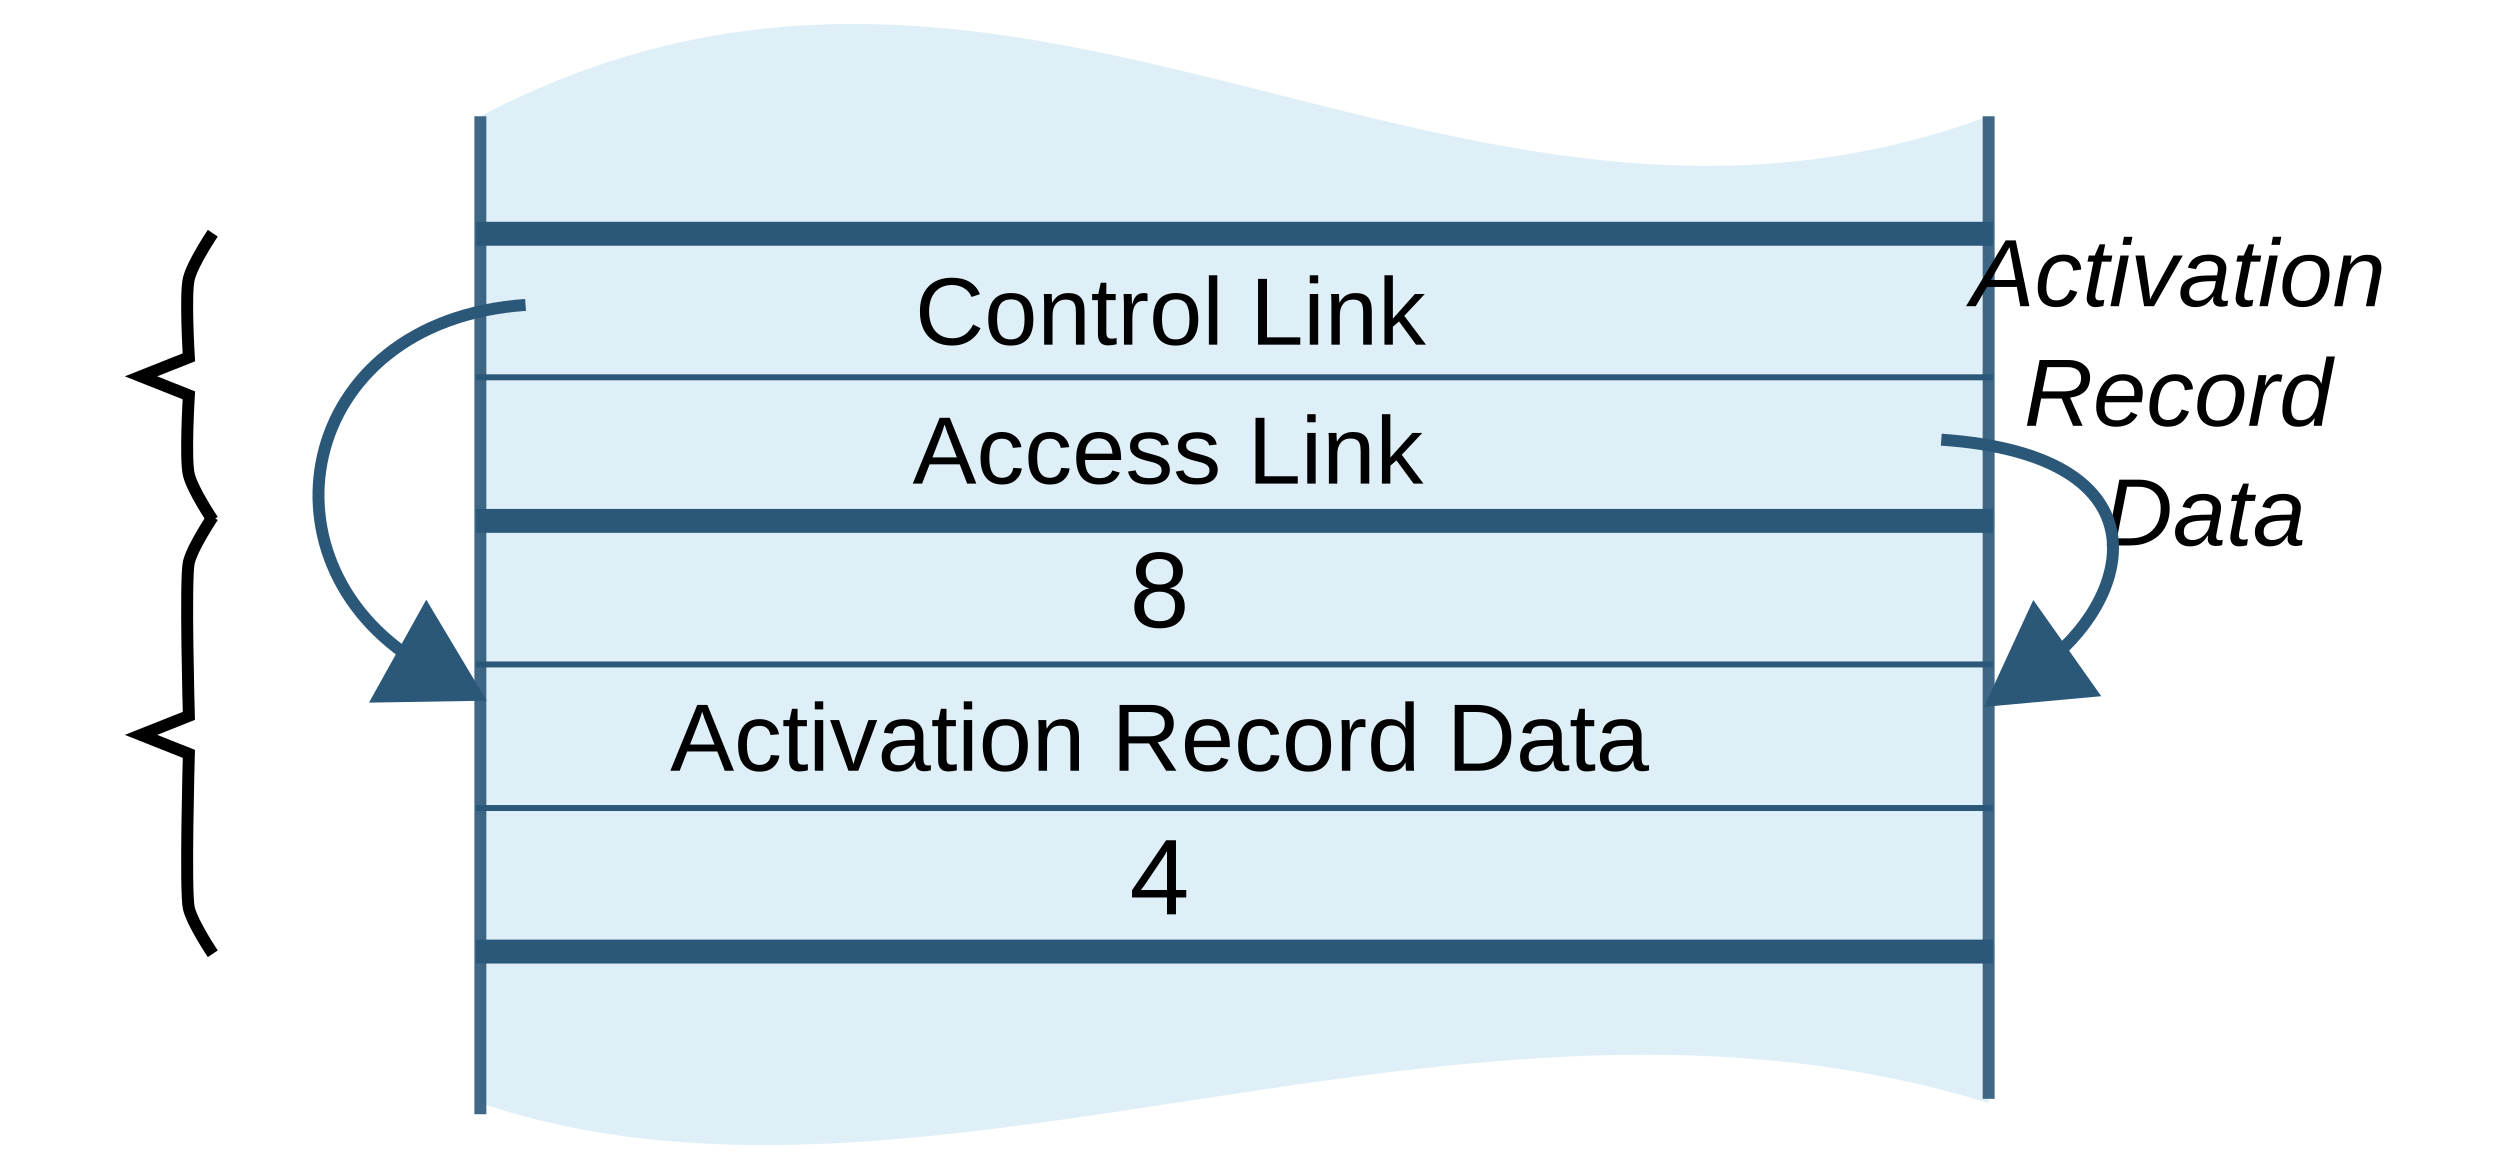
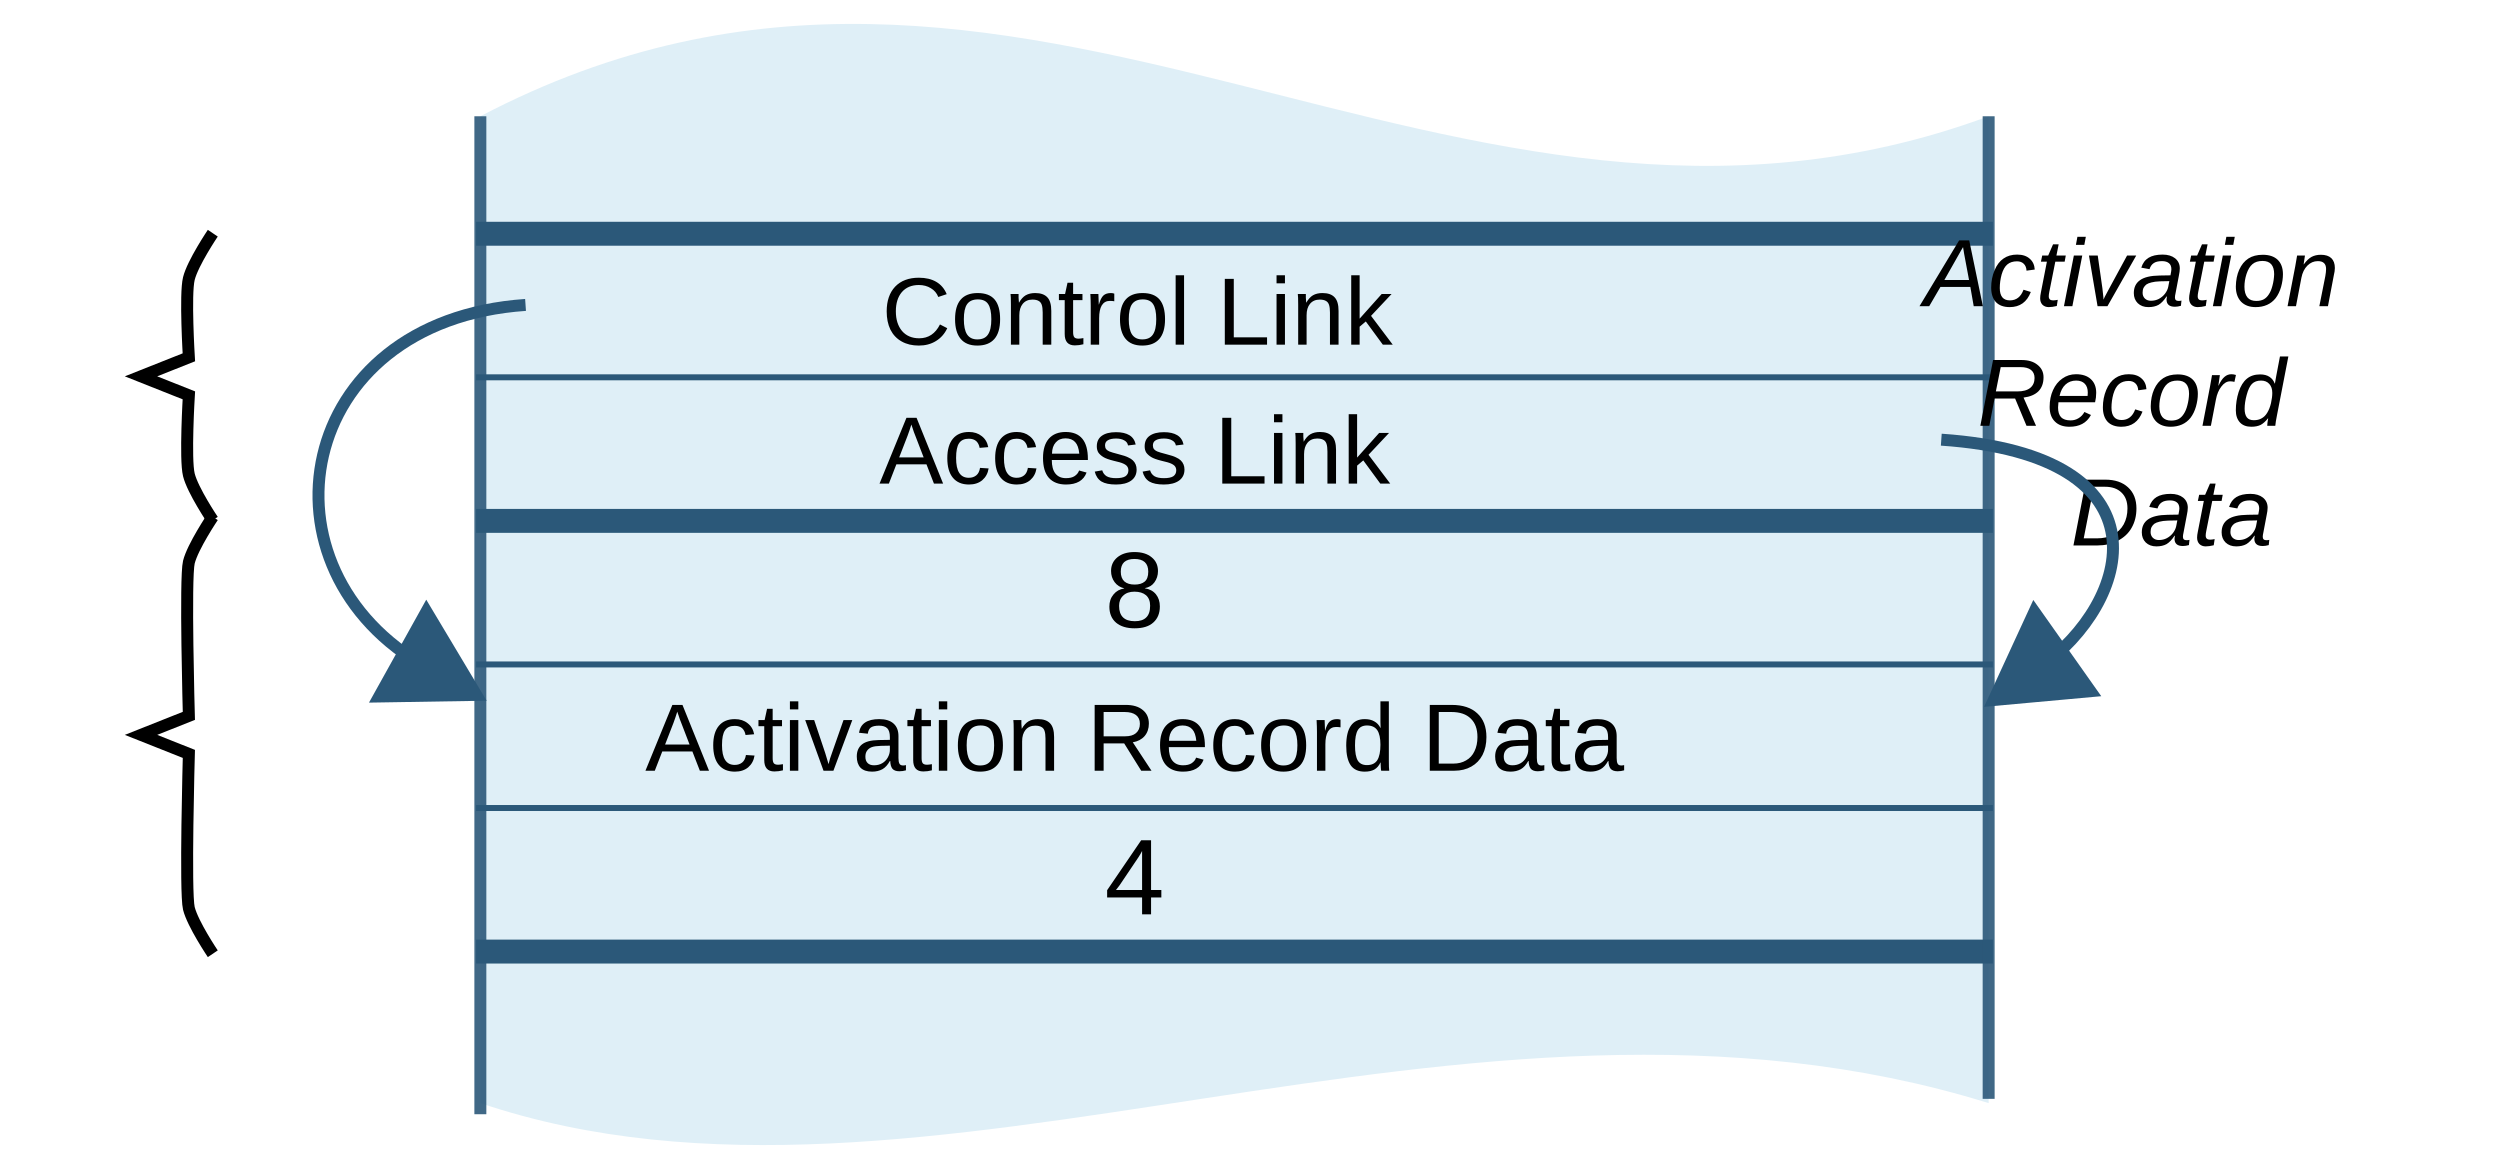
<svg xmlns="http://www.w3.org/2000/svg" width="208.965" height="97.713" id="svg3089" version="1.1">
  <defs id="defs3091">
    <marker style="overflow:visible" id="TriangleOutL-Blue" refX="0" refY="0" orient="auto">
      <path transform="scale(0.8,0.8)" style="fill:#2b5879;fill-rule:evenodd;stroke:#2b5879;stroke-width:1pt" d="m 5.77,0 -8.65,5 0,-10 8.65,5 z" id="path6655" />
    </marker>
  </defs>
  <g id="layer2" style="display:inline" transform="translate(127.6581,-33.23969)">
    <path style="opacity:1;color:#000000;fill:#dfeff7;fill-opacity:1;fill-rule:nonzero;stroke:none;stroke-width:0.5;marker:none;visibility:visible;display:inline;overflow:visible;enable-background:accumulate" d="m -87.507,42.958 c 45.413,-23.818 81.02,16.652 126.071,0 l 0,82.487 c -43.798,-13.599 -88.891,12.53 -126.071,0 z" id="rect11075" />
-     <text xml:space="preserve" style="font-size:10px;font-style:normal;font-variant:normal;font-weight:normal;font-stretch:normal;text-align:center;line-height:125%;letter-spacing:0px;word-spacing:0px;text-anchor:middle;fill:#000000;fill-opacity:1;stroke:none;font-family:Arial;-inkscape-font-specification:Arial" x="231.429" y="146.643" id="text15223" transform="translate(-107.7217,-11.29172)">
-       <tspan id="tspan15225" x="231.429" y="146.643" />
+     <text xml:space="preserve" style="font-style:normal;font-variant:normal;font-weight:normal;font-stretch:normal;line-height:0%;font-family:Arial;-inkscape-font-specification:Arial;text-align:center;letter-spacing:0px;word-spacing:0px;text-anchor:middle;fill:#000000;fill-opacity:1;stroke:none" x="231.429" y="146.643" id="text15223" transform="translate(-107.7217,-11.29172)">
+       <tspan id="tspan15225" x="232.818" y="146.643" style="font-size:10px;line-height:1.25"> </tspan>
    </text>
    <path style="fill:none;stroke:#2b5879;stroke-width:2;stroke-linecap:butt;stroke-linejoin:miter;stroke-miterlimit:4;stroke-opacity:1;stroke-dasharray:none;display:inline" d="m -87.864,112.778 126.786,0" id="path6453-0-0" />
    <path style="opacity:0.9;color:#000000;fill:none;stroke:#2b5879;stroke-width:1;stroke-miterlimit:4;stroke-opacity:1;stroke-dasharray:none;marker:none;visibility:visible;display:inline;overflow:visible;enable-background:accumulate" d="m 38.565,42.958 0,82.13 z" id="rect11075-4" />
    <path style="opacity:0.9;color:#000000;fill:none;stroke:#2b5879;stroke-width:1;stroke-miterlimit:4;stroke-opacity:1;stroke-dasharray:none;marker:none;visibility:visible;display:inline;overflow:visible;enable-background:accumulate" d="m -87.507,42.958 0,83.416 z" id="rect11075-4-6" />
-     <text id="text15223-0" y="181.071" x="303.666" style="font-size:10px;font-style:normal;font-variant:normal;font-weight:normal;font-stretch:normal;text-align:center;line-height:125%;letter-spacing:0px;word-spacing:0px;text-anchor:middle;fill:#000000;fill-opacity:1;stroke:none;font-family:Arial;-inkscape-font-specification:Arial" xml:space="preserve">
-       <tspan y="181.071" x="303.666" id="tspan15225-2" />
+     <text id="text15223-0" y="181.071" x="303.666" style="font-style:normal;font-variant:normal;font-weight:normal;font-stretch:normal;line-height:0%;font-family:Arial;-inkscape-font-specification:Arial;text-align:center;letter-spacing:0px;word-spacing:0px;text-anchor:middle;fill:#000000;fill-opacity:1;stroke:none" xml:space="preserve">
+       <tspan y="181.071" x="305.056" id="tspan15225-2" style="font-size:10px;line-height:1.25"> </tspan>
    </text>
    <path id="path3853" d="m -83.73,58.727 c -19.386,1.329 -23.009,22.088 -8.214,30.319" style="fill:none;stroke:#2b5879;stroke-width:1px;stroke-linecap:butt;stroke-linejoin:miter;stroke-opacity:1;marker-start:none;marker-end:url(#TriangleOutL-Blue)" />
    <g id="layer1" style="display:inline" transform="translate(72.23785,34.42815)" />
    <g id="layer3" style="display:inline" transform="translate(72.23785,34.42815)" />
    <g id="g3085" style="display:inline" transform="translate(72.23785,34.42815)" />
    <g style="display:inline" id="g3096" transform="translate(72.23785,34.42815)" />
    <g id="layer4" transform="translate(72.23785,34.42815)" />
    <path style="fill:none;stroke:#2b5879;stroke-width:0.5;stroke-linecap:butt;stroke-linejoin:miter;stroke-miterlimit:4;stroke-opacity:1;stroke-dasharray:none;display:inline" d="m -87.864,100.778 126.786,0" id="path6453-0-0-7" />
-     <text xml:space="preserve" style="font-size:9px;font-style:normal;font-variant:normal;font-weight:normal;font-stretch:normal;text-align:center;line-height:125%;letter-spacing:0px;word-spacing:0px;text-anchor:middle;fill:#000000;fill-opacity:1;stroke:none;display:inline;font-family:Arial;-inkscape-font-specification:Arial" x="-24.481" y="109.662" id="text6459-5-4">
-       <tspan x="-24.481" y="109.662" id="tspan3874-5">4</tspan>
+     <text xml:space="preserve" style="font-style:normal;font-variant:normal;font-weight:normal;font-stretch:normal;line-height:0%;font-family:Arial;-inkscape-font-specification:Arial;text-align:center;letter-spacing:0px;word-spacing:0px;text-anchor:middle;display:inline;fill:#000000;fill-opacity:1;stroke:none" x="-24.481" y="109.662" id="text6459-5-4">
+       <tspan x="-24.481" y="109.662" id="tspan3874-5" style="font-size:9px;line-height:1.25">4</tspan>
    </text>
    <path style="fill:none;stroke:#2b5879;stroke-width:0.5;stroke-linecap:butt;stroke-linejoin:miter;stroke-miterlimit:4;stroke-opacity:1;stroke-dasharray:none;display:inline" d="m -87.864,88.778 126.786,0" id="path6453-0-0-5" />
-     <text xml:space="preserve" style="font-size:9px;font-style:italic;font-variant:normal;font-weight:normal;font-stretch:normal;text-align:center;line-height:125%;letter-spacing:0px;word-spacing:0px;text-anchor:middle;fill:#000000;fill-opacity:1;stroke:none;display:inline;font-family:Arial;-inkscape-font-specification:Arial Italic" x="-24.481" y="97.662" id="text6459-5-8">
-       <tspan x="-24.481" y="97.662" id="tspan3874-2" style="font-size:8px;font-style:normal;-inkscape-font-specification:Arial">Activation Record Data</tspan>
+     <text xml:space="preserve" style="font-style:italic;font-variant:normal;font-weight:normal;font-stretch:normal;line-height:0%;font-family:Arial;-inkscape-font-specification:'Arial Italic';text-align:center;letter-spacing:0px;word-spacing:0px;text-anchor:middle;display:inline;fill:#000000;fill-opacity:1;stroke:none" x="-24.481" y="97.662" id="text6459-5-8">
+       <tspan x="-24.481" y="97.662" id="tspan3874-2" style="font-style:normal;font-size:8px;line-height:1.25;-inkscape-font-specification:Arial">Activation Record Data</tspan>
    </text>
    <path style="fill:none;stroke:#2b5879;stroke-width:2;stroke-linecap:butt;stroke-linejoin:miter;stroke-miterlimit:4;stroke-opacity:1;stroke-dasharray:none;display:inline" d="m -87.864,76.778 126.786,0" id="path6453-0-0-7-0" />
-     <text xml:space="preserve" style="font-size:9px;font-style:normal;font-variant:normal;font-weight:normal;font-stretch:normal;text-align:center;line-height:125%;letter-spacing:0px;word-spacing:0px;text-anchor:middle;fill:#000000;fill-opacity:1;stroke:none;display:inline;font-family:Arial;-inkscape-font-specification:Arial" x="-24.481" y="85.662" id="text6459-5-4-2">
-       <tspan x="-24.481" y="85.662" id="tspan3874-5-5">8</tspan>
+     <text xml:space="preserve" style="font-style:normal;font-variant:normal;font-weight:normal;font-stretch:normal;line-height:0%;font-family:Arial;-inkscape-font-specification:Arial;text-align:center;letter-spacing:0px;word-spacing:0px;text-anchor:middle;display:inline;fill:#000000;fill-opacity:1;stroke:none" x="-24.481" y="85.662" id="text6459-5-4-2">
+       <tspan x="-24.481" y="85.662" id="tspan3874-5-5" style="font-size:9px;line-height:1.25">8</tspan>
    </text>
    <path style="fill:none;stroke:#2b5879;stroke-width:0.5;stroke-linecap:butt;stroke-linejoin:miter;stroke-miterlimit:4;stroke-opacity:1;stroke-dasharray:none;display:inline" d="m -87.864,64.778 126.786,0" id="path6453-0-0-8" />
-     <text xml:space="preserve" style="font-size:8px;font-style:normal;font-variant:normal;font-weight:normal;font-stretch:normal;text-align:center;line-height:125%;letter-spacing:0px;word-spacing:0px;text-anchor:middle;fill:#000000;fill-opacity:1;stroke:none;display:inline;font-family:Arial;-inkscape-font-specification:Arial" x="-24.481" y="73.662" id="text6459-5-0">
-       <tspan x="-24.481" y="73.662" id="tspan3874-6">Access Link</tspan>
+     <text xml:space="preserve" style="font-style:normal;font-variant:normal;font-weight:normal;font-stretch:normal;line-height:0%;font-family:Arial;-inkscape-font-specification:Arial;text-align:center;letter-spacing:0px;word-spacing:0px;text-anchor:middle;display:inline;fill:#000000;fill-opacity:1;stroke:none" x="-24.481" y="73.662" id="text6459-5-0">
+       <tspan x="-24.481" y="73.662" id="tspan3874-6" style="font-size:8px;line-height:1.25">Access Link</tspan>
    </text>
    <path style="fill:none;stroke:#2b5879;stroke-width:2;stroke-linecap:butt;stroke-linejoin:miter;stroke-miterlimit:4;stroke-opacity:1;stroke-dasharray:none;display:inline" d="m -87.864,52.778 126.786,0" id="path6453-0-0-7-7" />
    <g id="layer1-5" style="display:inline" transform="matrix(-1,0,0,1,106.6992,81.34361)">
      <path style="fill:none;stroke:#000000;stroke-width:1px;stroke-linecap:butt;stroke-linejoin:miter;stroke-opacity:1" d="m 216.571,-4.91 c 0,0 1.676,2.487 2,3.795 0.324,1.308 0,12.848 0,12.848 l 4,1.589 -4,1.589 c 0,0 0.324,11.603 0,12.911 -0.324,1.308 -2,3.795 -2,3.795" id="path3035" />
    </g>
    <path style="fill:none;stroke:#000000;stroke-width:1px;stroke-linecap:butt;stroke-linejoin:miter;stroke-opacity:1;display:inline" d="m -109.872,52.732 c 0,0 -1.676,2.487 -2,3.795 -0.324,1.308 0,6.58 0,6.58 l -4,1.589 4,1.589 c 0,0 -0.324,5.335 0,6.643 0.324,1.308 2,3.795 2,3.795" id="path3035-7" />
-     <text xml:space="preserve" style="font-size:10px;font-style:normal;font-variant:normal;font-weight:normal;font-stretch:normal;text-align:center;line-height:125%;letter-spacing:0px;word-spacing:0px;text-anchor:middle;fill:#000000;fill-opacity:1;stroke:none;font-family:Arial;-inkscape-font-specification:Arial" x="-123.5" y="96.946" id="text4309">
-       <tspan id="tspan4311" x="-123.5" y="96.946">p</tspan>
+     <text xml:space="preserve" style="font-style:normal;font-variant:normal;font-weight:normal;font-stretch:normal;line-height:0%;font-family:Arial;-inkscape-font-specification:Arial;text-align:center;letter-spacing:0px;word-spacing:0px;text-anchor:middle;fill:#000000;fill-opacity:1;stroke:none" x="-123.5" y="96.946" id="text4309">
+       <tspan id="tspan4311" x="-123.5" y="96.946" style="font-size:10px;line-height:1.25">p</tspan>
    </text>
-     <text xml:space="preserve" style="font-size:10px;font-style:normal;font-variant:normal;font-weight:normal;font-stretch:normal;text-align:center;line-height:125%;letter-spacing:0px;word-spacing:0px;text-anchor:middle;fill:#000000;fill-opacity:1;stroke:none;font-family:Arial;-inkscape-font-specification:Arial" x="-123.197" y="66.481" id="text4343">
-       <tspan id="tspan4345" x="-123.197" y="66.481">g</tspan>
+     <text xml:space="preserve" style="font-style:normal;font-variant:normal;font-weight:normal;font-stretch:normal;line-height:0%;font-family:Arial;-inkscape-font-specification:Arial;text-align:center;letter-spacing:0px;word-spacing:0px;text-anchor:middle;fill:#000000;fill-opacity:1;stroke:none" x="-123.197" y="66.481" id="text4343">
+       <tspan id="tspan4345" x="-123.197" y="66.481" style="font-size:10px;line-height:1.25">g</tspan>
    </text>
-     <text xml:space="preserve" style="font-size:8px;font-style:normal;font-variant:normal;font-weight:normal;font-stretch:normal;text-align:center;line-height:125%;letter-spacing:0px;word-spacing:0px;text-anchor:middle;fill:#000000;fill-opacity:1;stroke:none;display:inline;font-family:Arial;-inkscape-font-specification:Arial" x="-24.27" y="62.048" id="text6459-5-0-5">
-       <tspan x="-24.27" y="62.048" id="tspan3874-6-2">Control Link</tspan>
+     <text xml:space="preserve" style="font-style:normal;font-variant:normal;font-weight:normal;font-stretch:normal;line-height:0%;font-family:Arial;-inkscape-font-specification:Arial;text-align:center;letter-spacing:0px;word-spacing:0px;text-anchor:middle;display:inline;fill:#000000;fill-opacity:1;stroke:none" x="-24.27" y="62.048" id="text6459-5-0-5">
+       <tspan x="-24.27" y="62.048" id="tspan3874-6-2" style="font-size:8px;line-height:1.25">Control Link</tspan>
    </text>
-     <text xml:space="preserve" style="font-size:8px;font-style:italic;font-variant:normal;font-weight:normal;font-stretch:normal;text-align:center;line-height:125%;letter-spacing:0px;word-spacing:0px;text-anchor:middle;fill:#000000;fill-opacity:1;stroke:none;display:inline;font-family:Arial;-inkscape-font-specification:Arial Italic" x="62.186" y="58.833" id="text6459-5-0-9">
-       <tspan x="62.186" y="58.833" id="tspan3874-6-8">Activation</tspan>
-       <tspan x="62.186" y="68.833" id="tspan3976">Record</tspan>
-       <tspan x="62.186" y="78.833" id="tspan3978">Data</tspan>
+     <text xml:space="preserve" style="font-style:italic;font-variant:normal;font-weight:normal;font-stretch:normal;line-height:0%;font-family:Arial;-inkscape-font-specification:'Arial Italic';text-align:center;letter-spacing:0px;word-spacing:0px;text-anchor:middle;display:inline;fill:#000000;fill-opacity:1;stroke:none" x="62.186" y="58.833" id="text6459-5-0-9">
+       <tspan x="62.186" y="58.833" id="tspan3874-6-8" style="font-size:8px;line-height:1.25">Activation</tspan>
+       <tspan x="62.186" y="68.833" id="tspan3976" style="font-size:8px;line-height:1.25">Record</tspan>
+       <tspan x="62.186" y="78.833" id="tspan3978" style="font-size:8px;line-height:1.25">Data</tspan>
    </text>
    <path id="path3853-8" d="m 34.606,69.99 c 19.386,1.329 15.937,13.603 8.214,19.057" style="fill:none;stroke:#2b5879;stroke-width:1px;stroke-linecap:butt;stroke-linejoin:miter;stroke-opacity:1;marker-start:none;marker-end:url(#TriangleOutL-Blue);display:inline" />
  </g>
  <g id="layer5" style="display:inline" transform="translate(-0.1216673,-8)" />
  <g id="layer6" style="display:inline" transform="translate(-0.1216673,-8)" />
  <g id="layer7" style="display:inline" transform="translate(-0.1216673,-8)" />
</svg>
